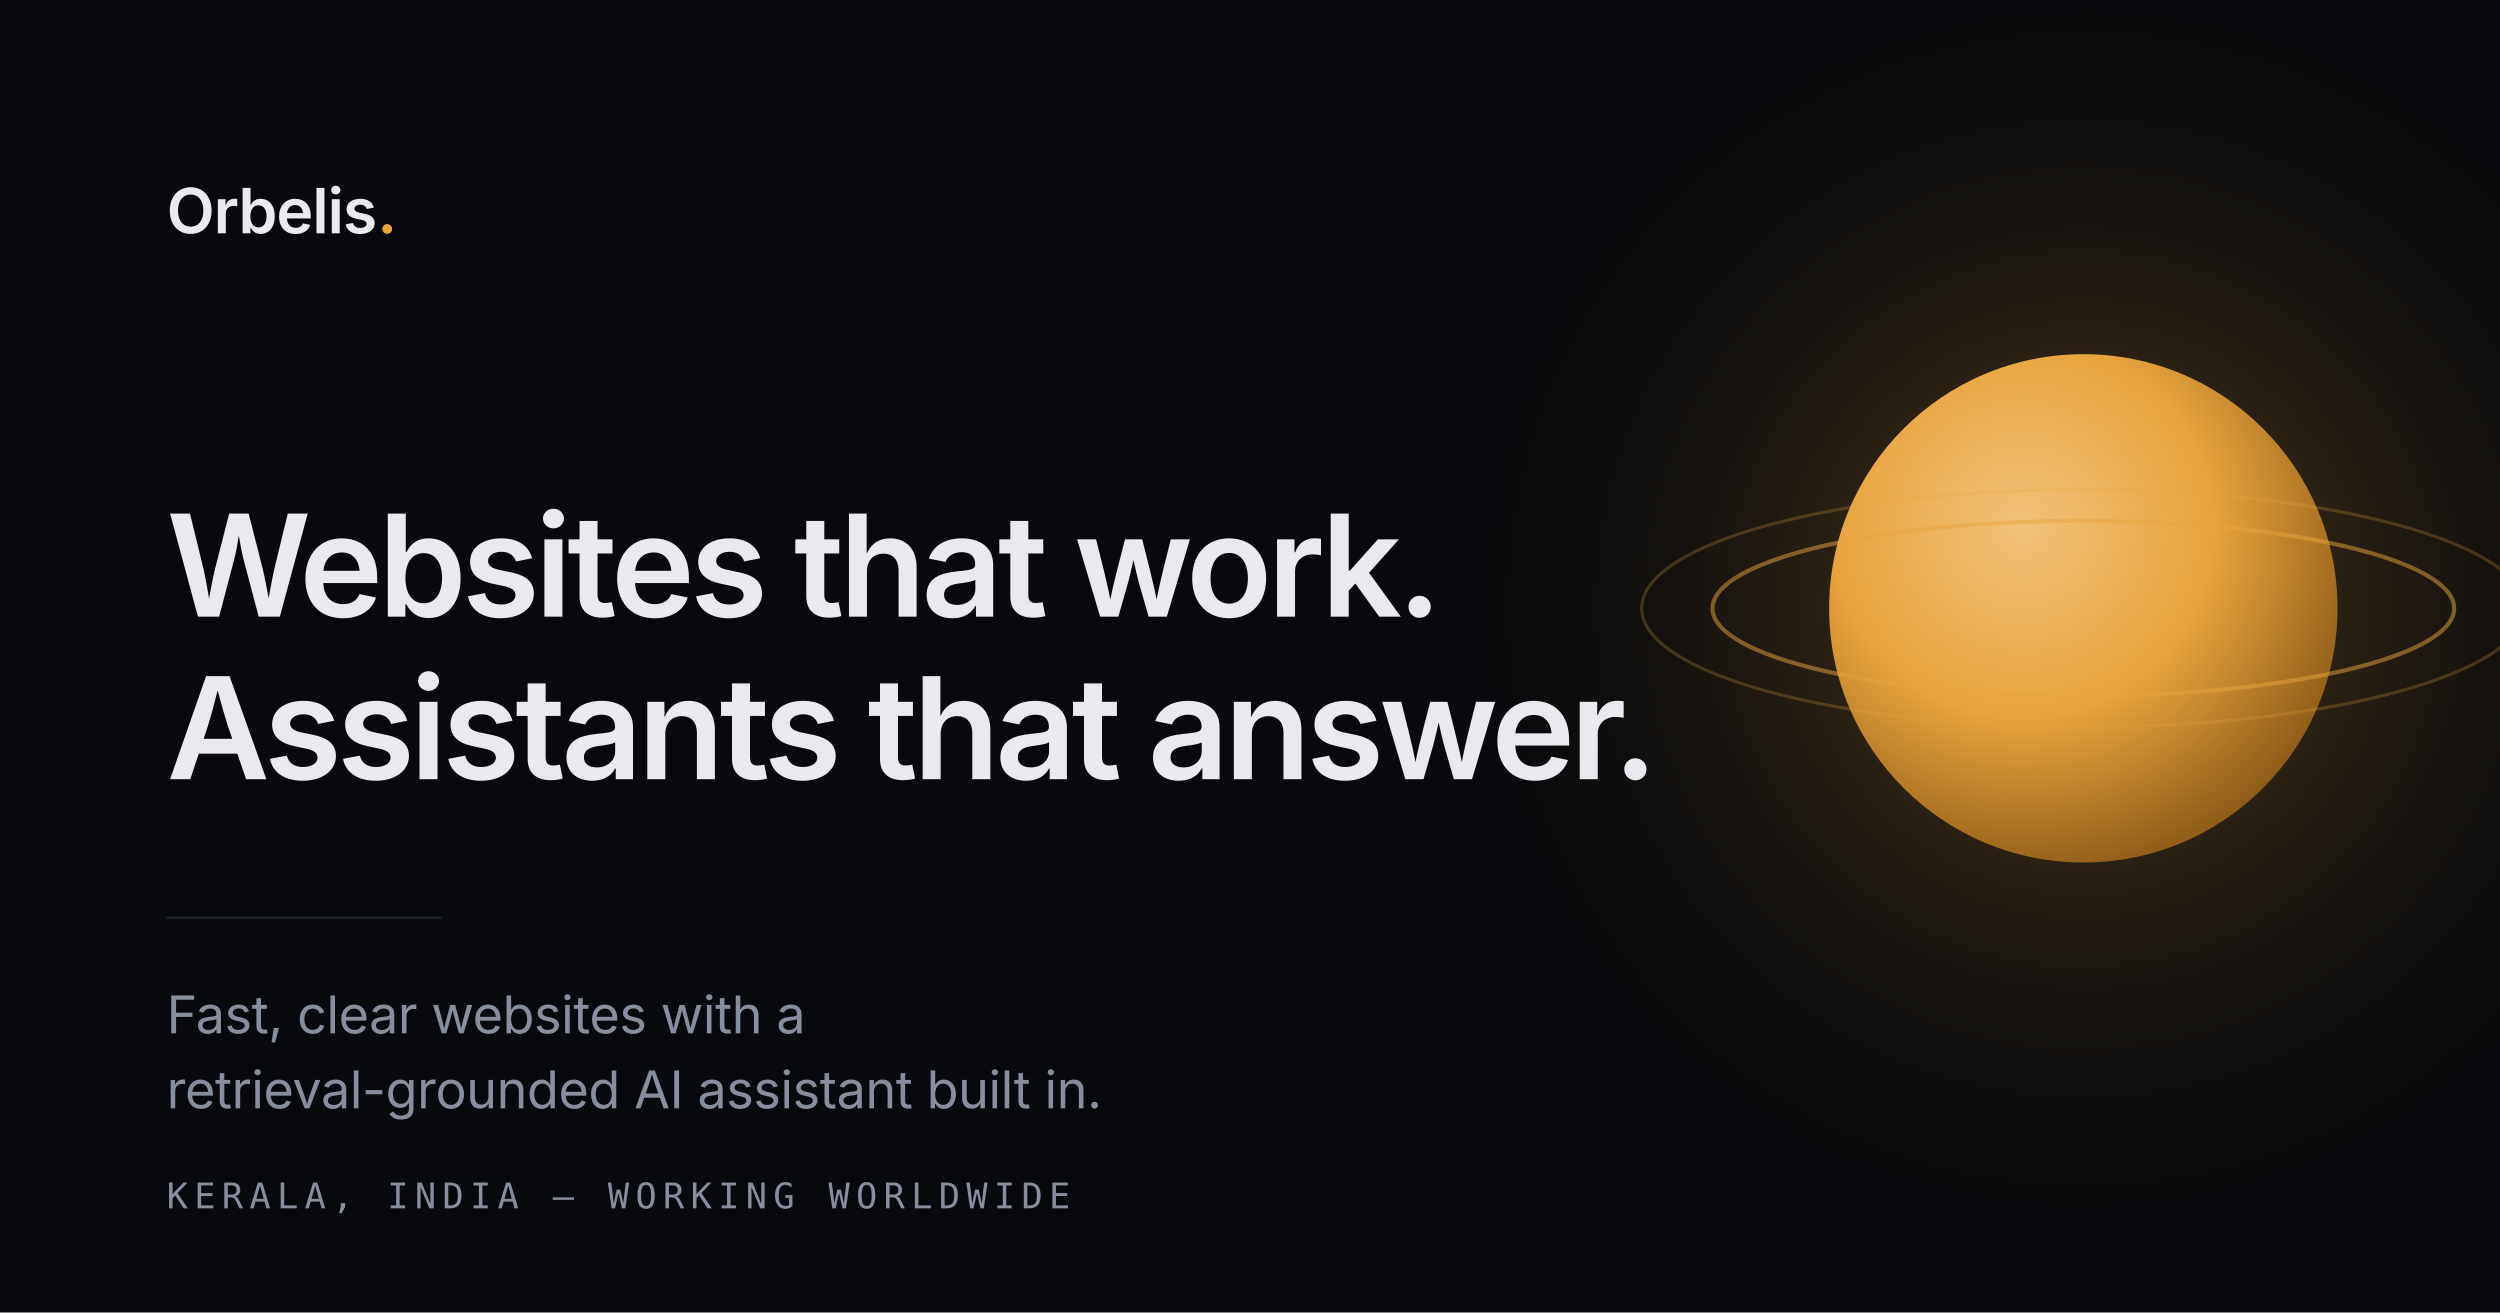
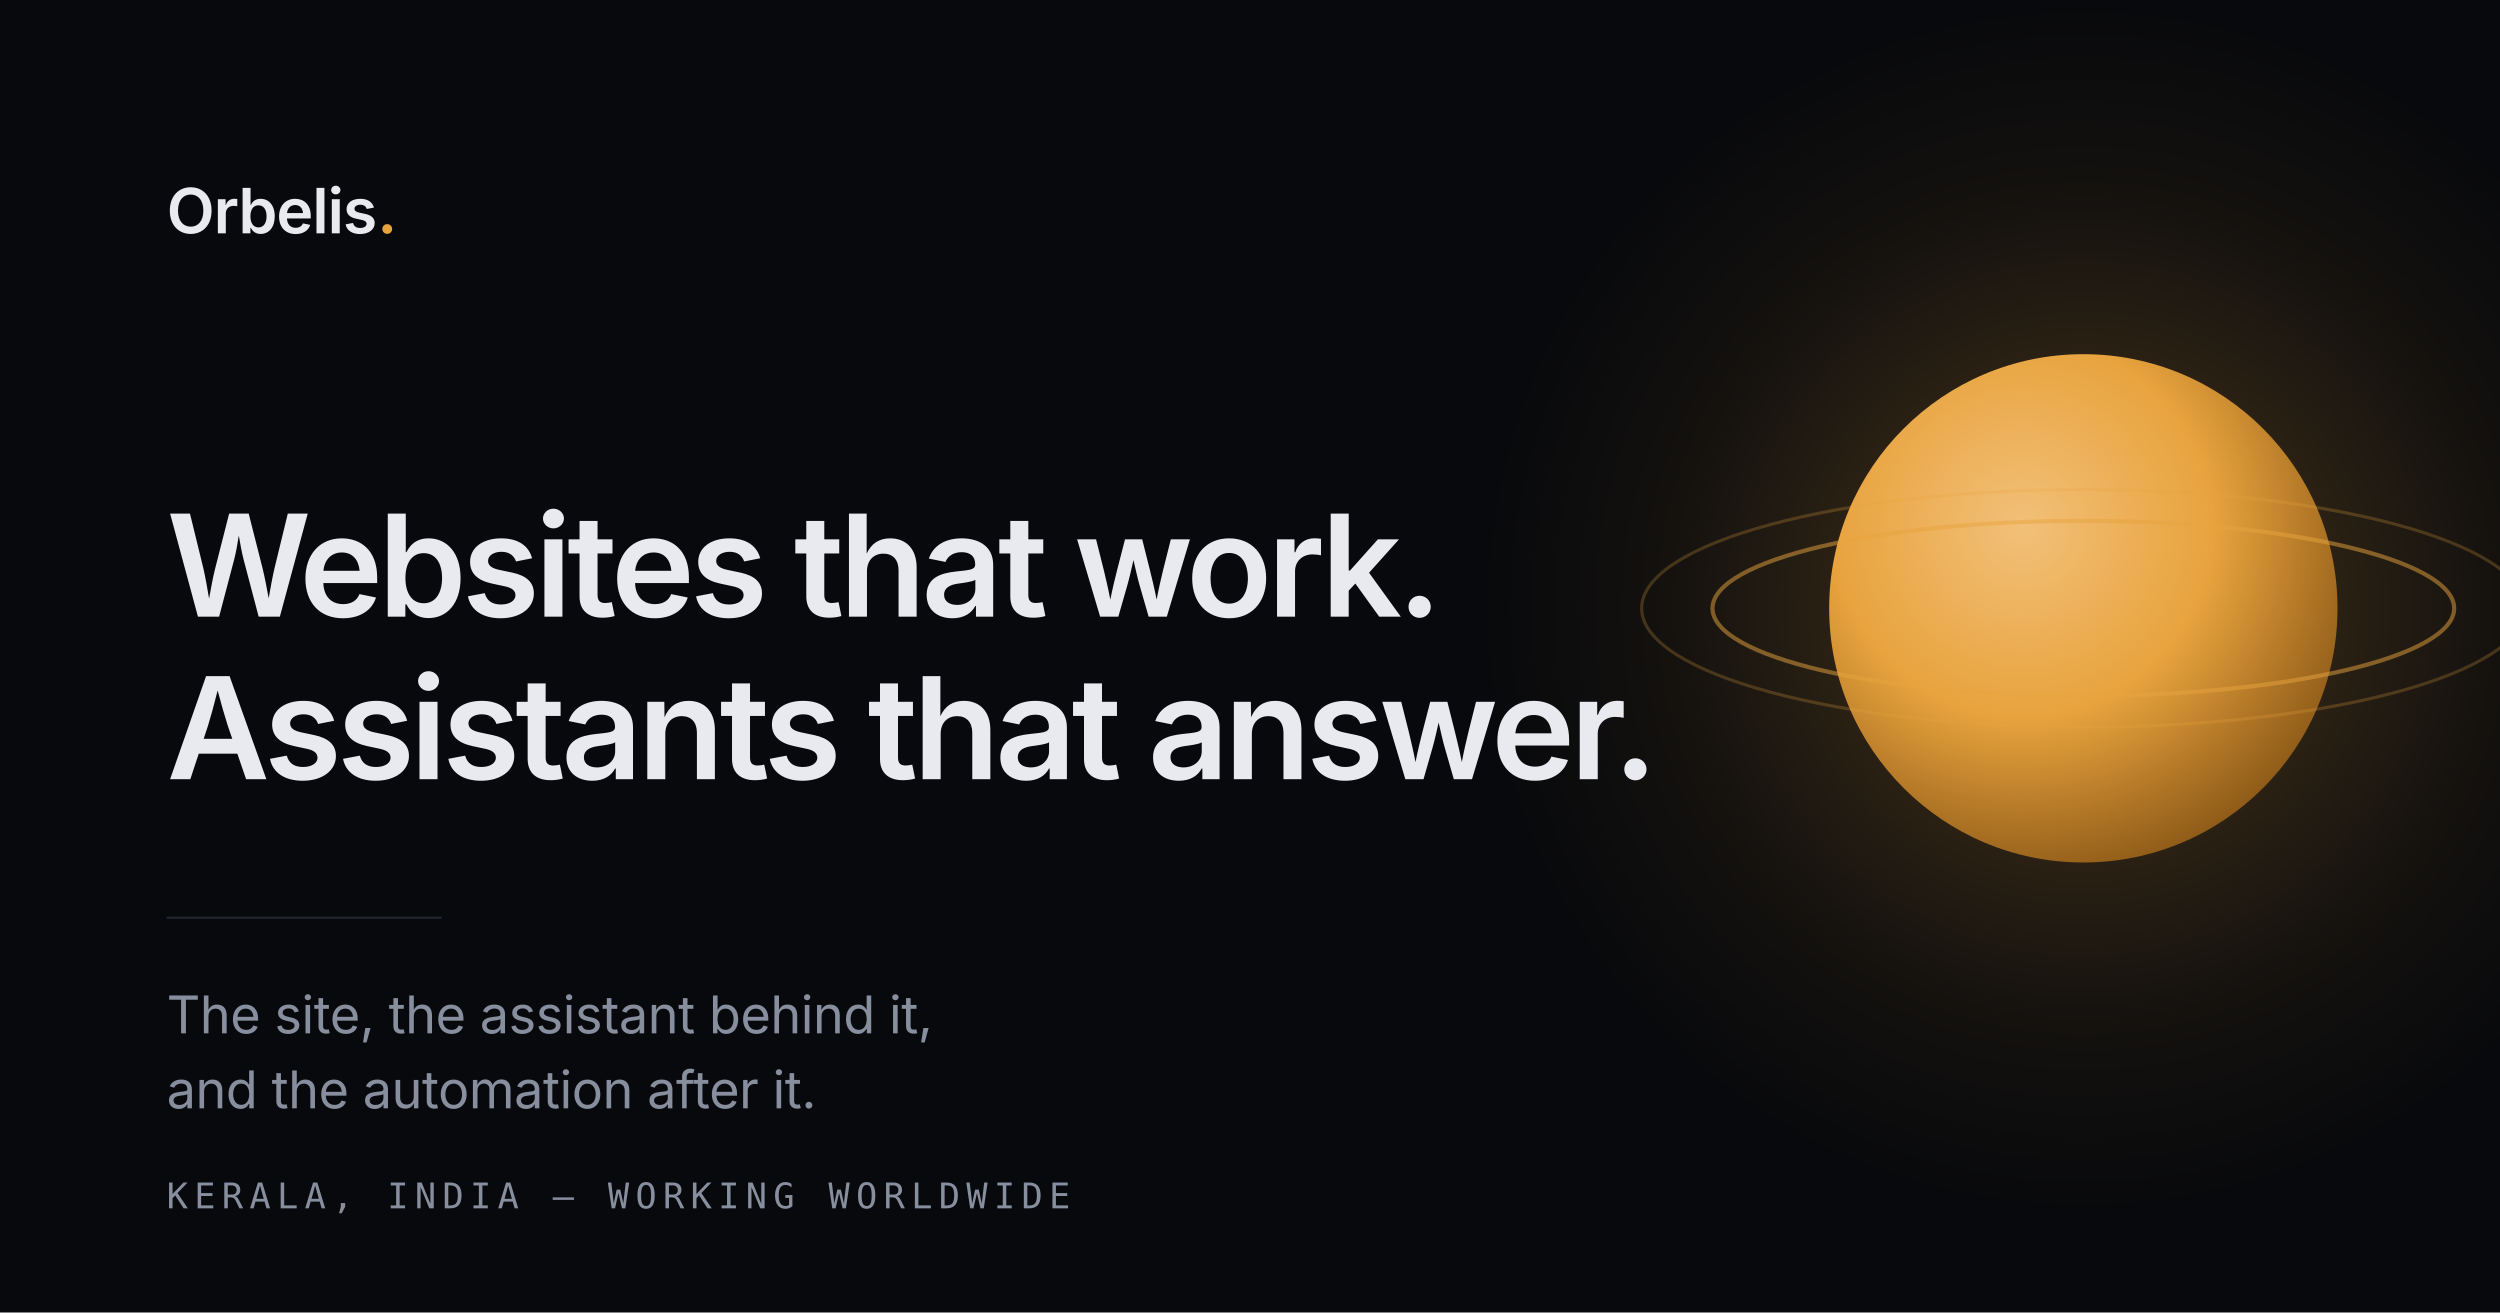
<svg xmlns="http://www.w3.org/2000/svg" width="1200" height="630" viewBox="0 0 1200 630" font-family="Inter, Helvetica, Arial, sans-serif">
  <defs>
    <radialGradient id="orb" cx="38%" cy="34%" r="72%">
      <stop offset="0%" stop-color="#f2c079" />
      <stop offset="52%" stop-color="#e8a33d" />
      <stop offset="100%" stop-color="#8a5716" />
    </radialGradient>
    <radialGradient id="glow" cx="50%" cy="50%" r="50%">
      <stop offset="0%" stop-color="#e8a33d" stop-opacity="0.30" />
      <stop offset="70%" stop-color="#e8a33d" stop-opacity="0.05" />
      <stop offset="100%" stop-color="#e8a33d" stop-opacity="0" />
    </radialGradient>
  </defs>
  <rect width="1200" height="630" fill="#08090c" />
  <circle cx="1000" cy="292" r="290" fill="url(#glow)" />
  <circle cx="1000" cy="292" r="122" fill="url(#orb)" />
  <ellipse cx="1000" cy="292" rx="178" ry="42" fill="none" stroke="#e8a33d" stroke-width="2" opacity="0.5" />
  <ellipse cx="1000" cy="292" rx="212" ry="57" fill="none" stroke="#e8a33d" stroke-width="1.5" opacity="0.24" />
  <text x="80" y="112" fill="#e8eaf0" font-size="30" font-weight="600" letter-spacing="-0.5">
    Orbelis<tspan fill="#e8a33d">.</tspan>
  </text>
  <text x="80" y="296" fill="#e8eaf0" font-size="68" font-weight="600" letter-spacing="-2.3">Websites that work.</text>
  <text x="80" y="374" fill="#e8eaf0" font-size="68" font-weight="600" letter-spacing="-2.3">Assistants that answer.</text>
  <rect x="80" y="440" width="132" height="1" fill="#22262f" />
-   <text x="80" y="496" fill="#878e9e" font-size="25" letter-spacing="-0.2">Fast, clear websites with a</text>
-   <text x="80" y="532" fill="#878e9e" font-size="25" letter-spacing="-0.2">retrieval-grounded AI assistant built in.</text>
+   <text x="80" y="496" fill="#878e9e" font-size="25" letter-spacing="-0.2">The site, the assistant behind it,</text>
+   <text x="80" y="532" fill="#878e9e" font-size="25" letter-spacing="-0.2">and the automation after it.</text>
  <text x="80" y="580" fill="#878e9e" font-size="17" letter-spacing="3" font-family="monospace">KERALA, INDIA — WORKING WORLDWIDE</text>
</svg>
